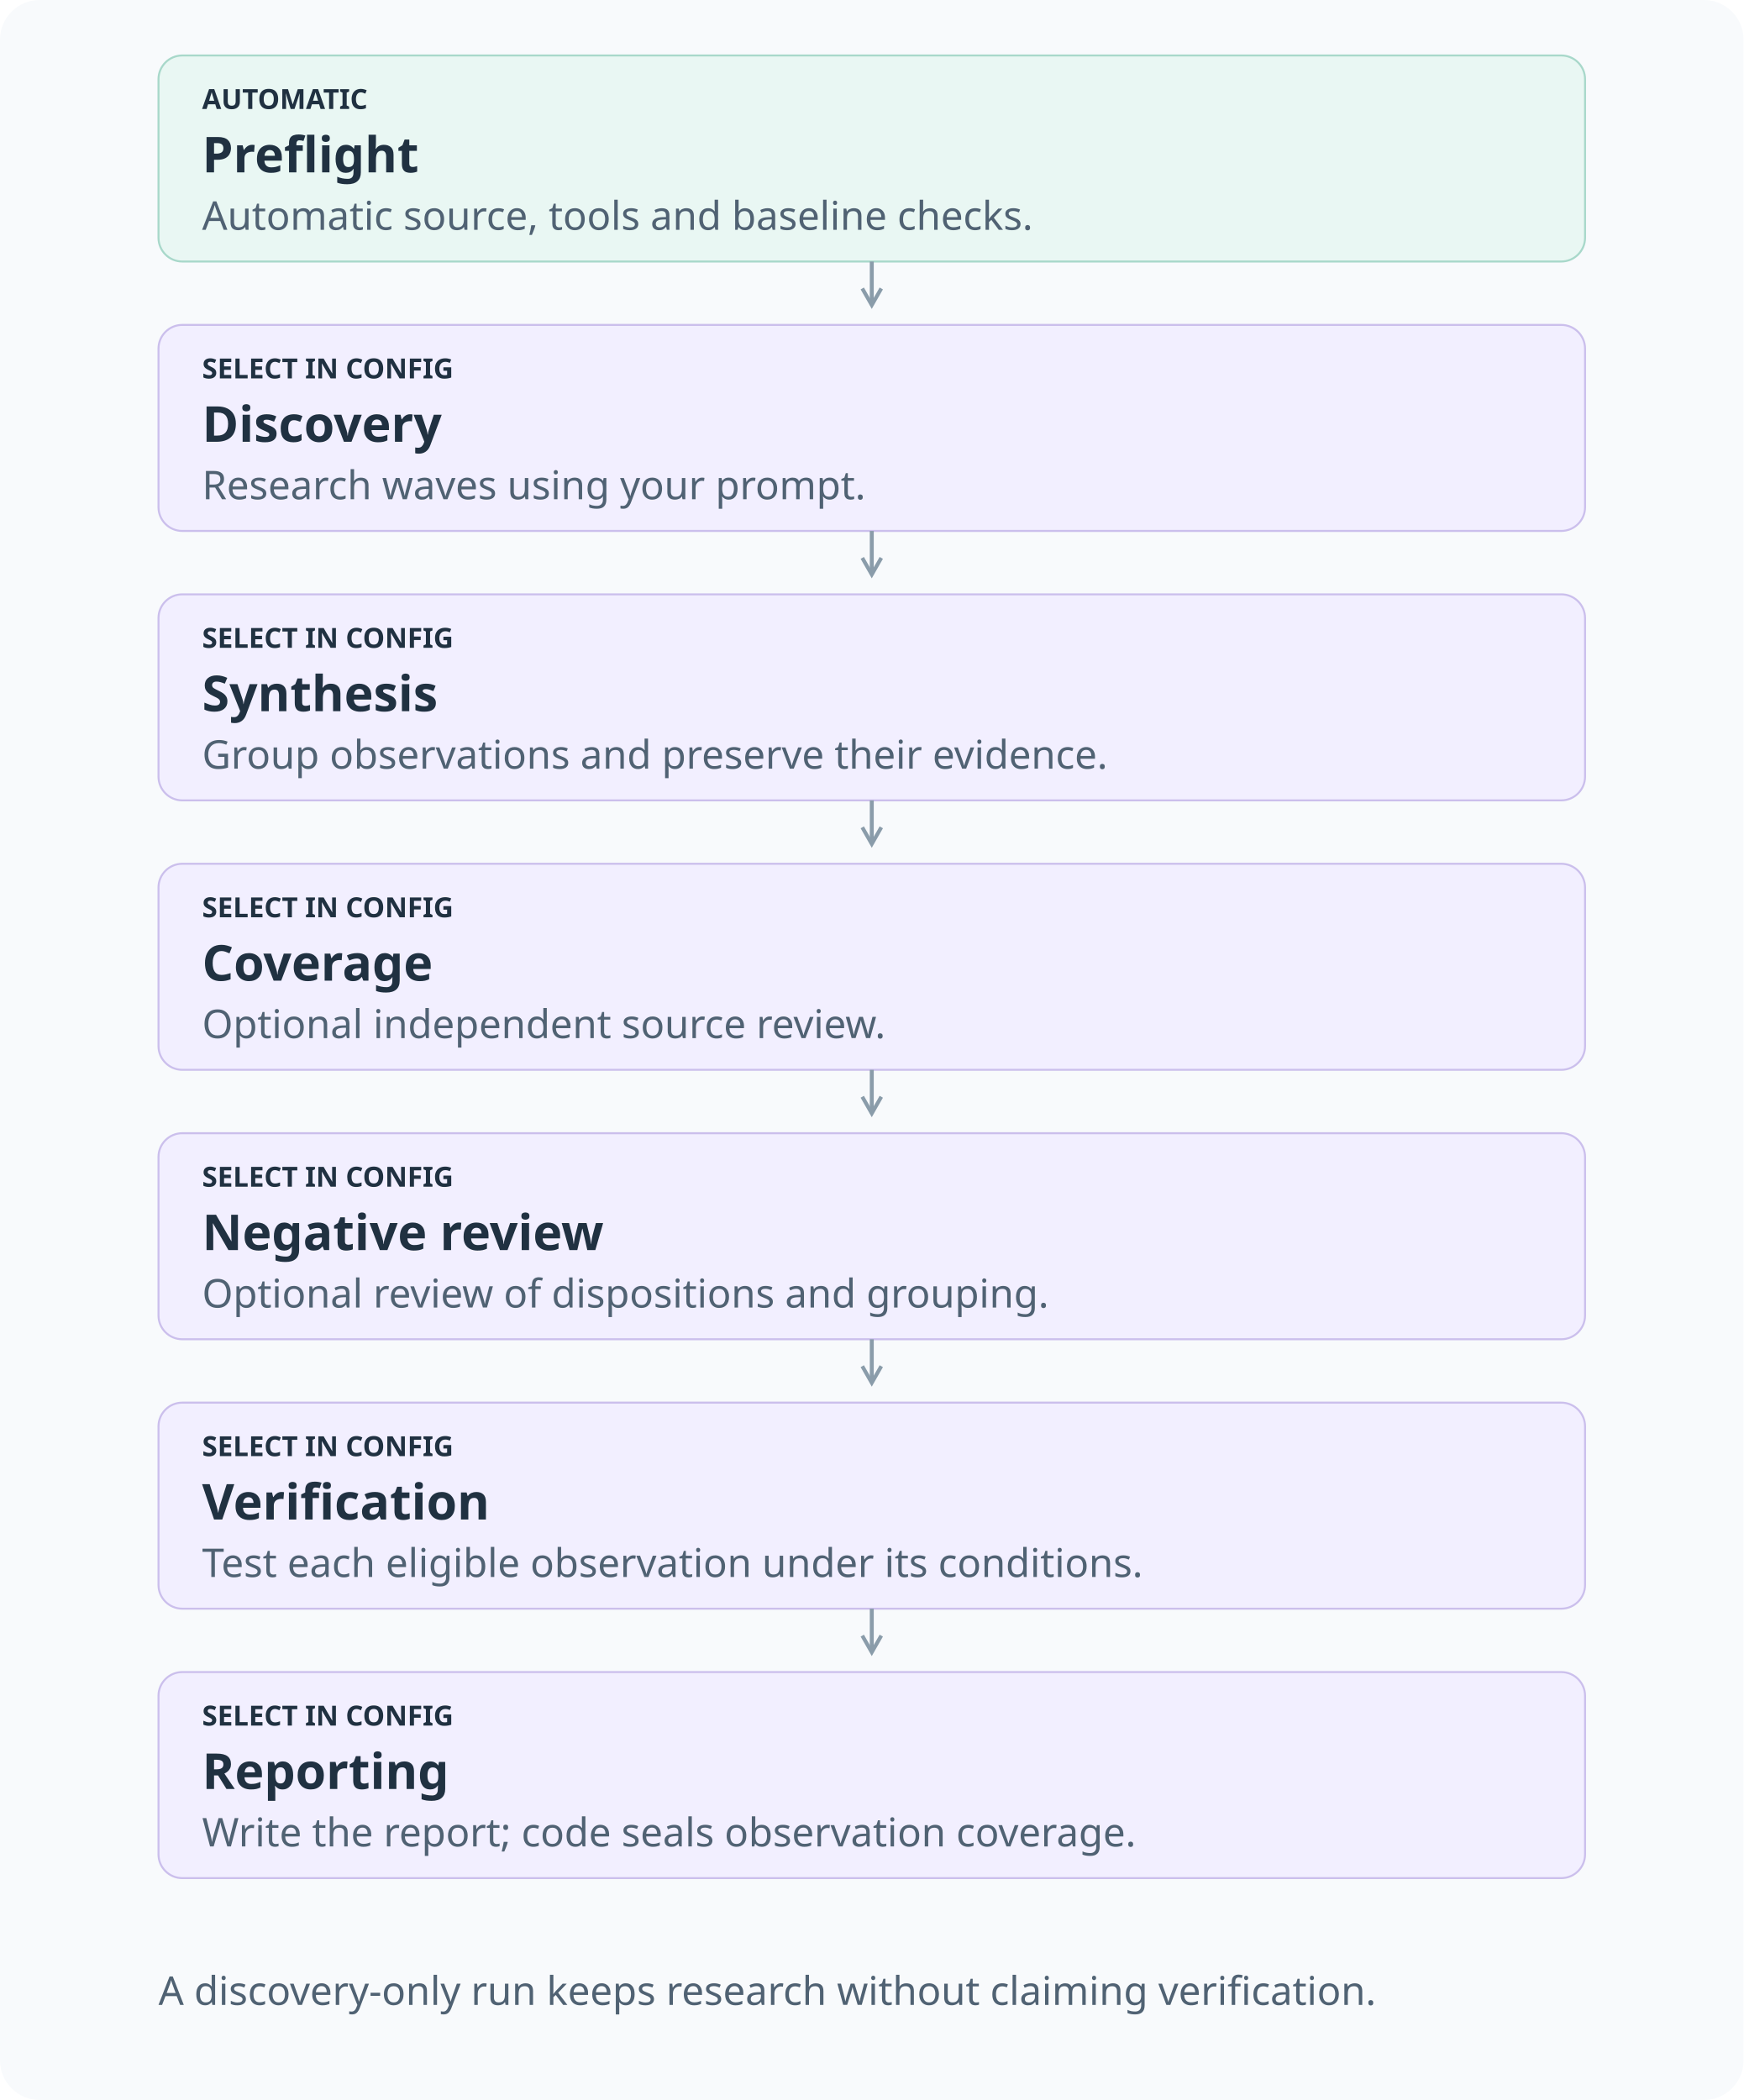
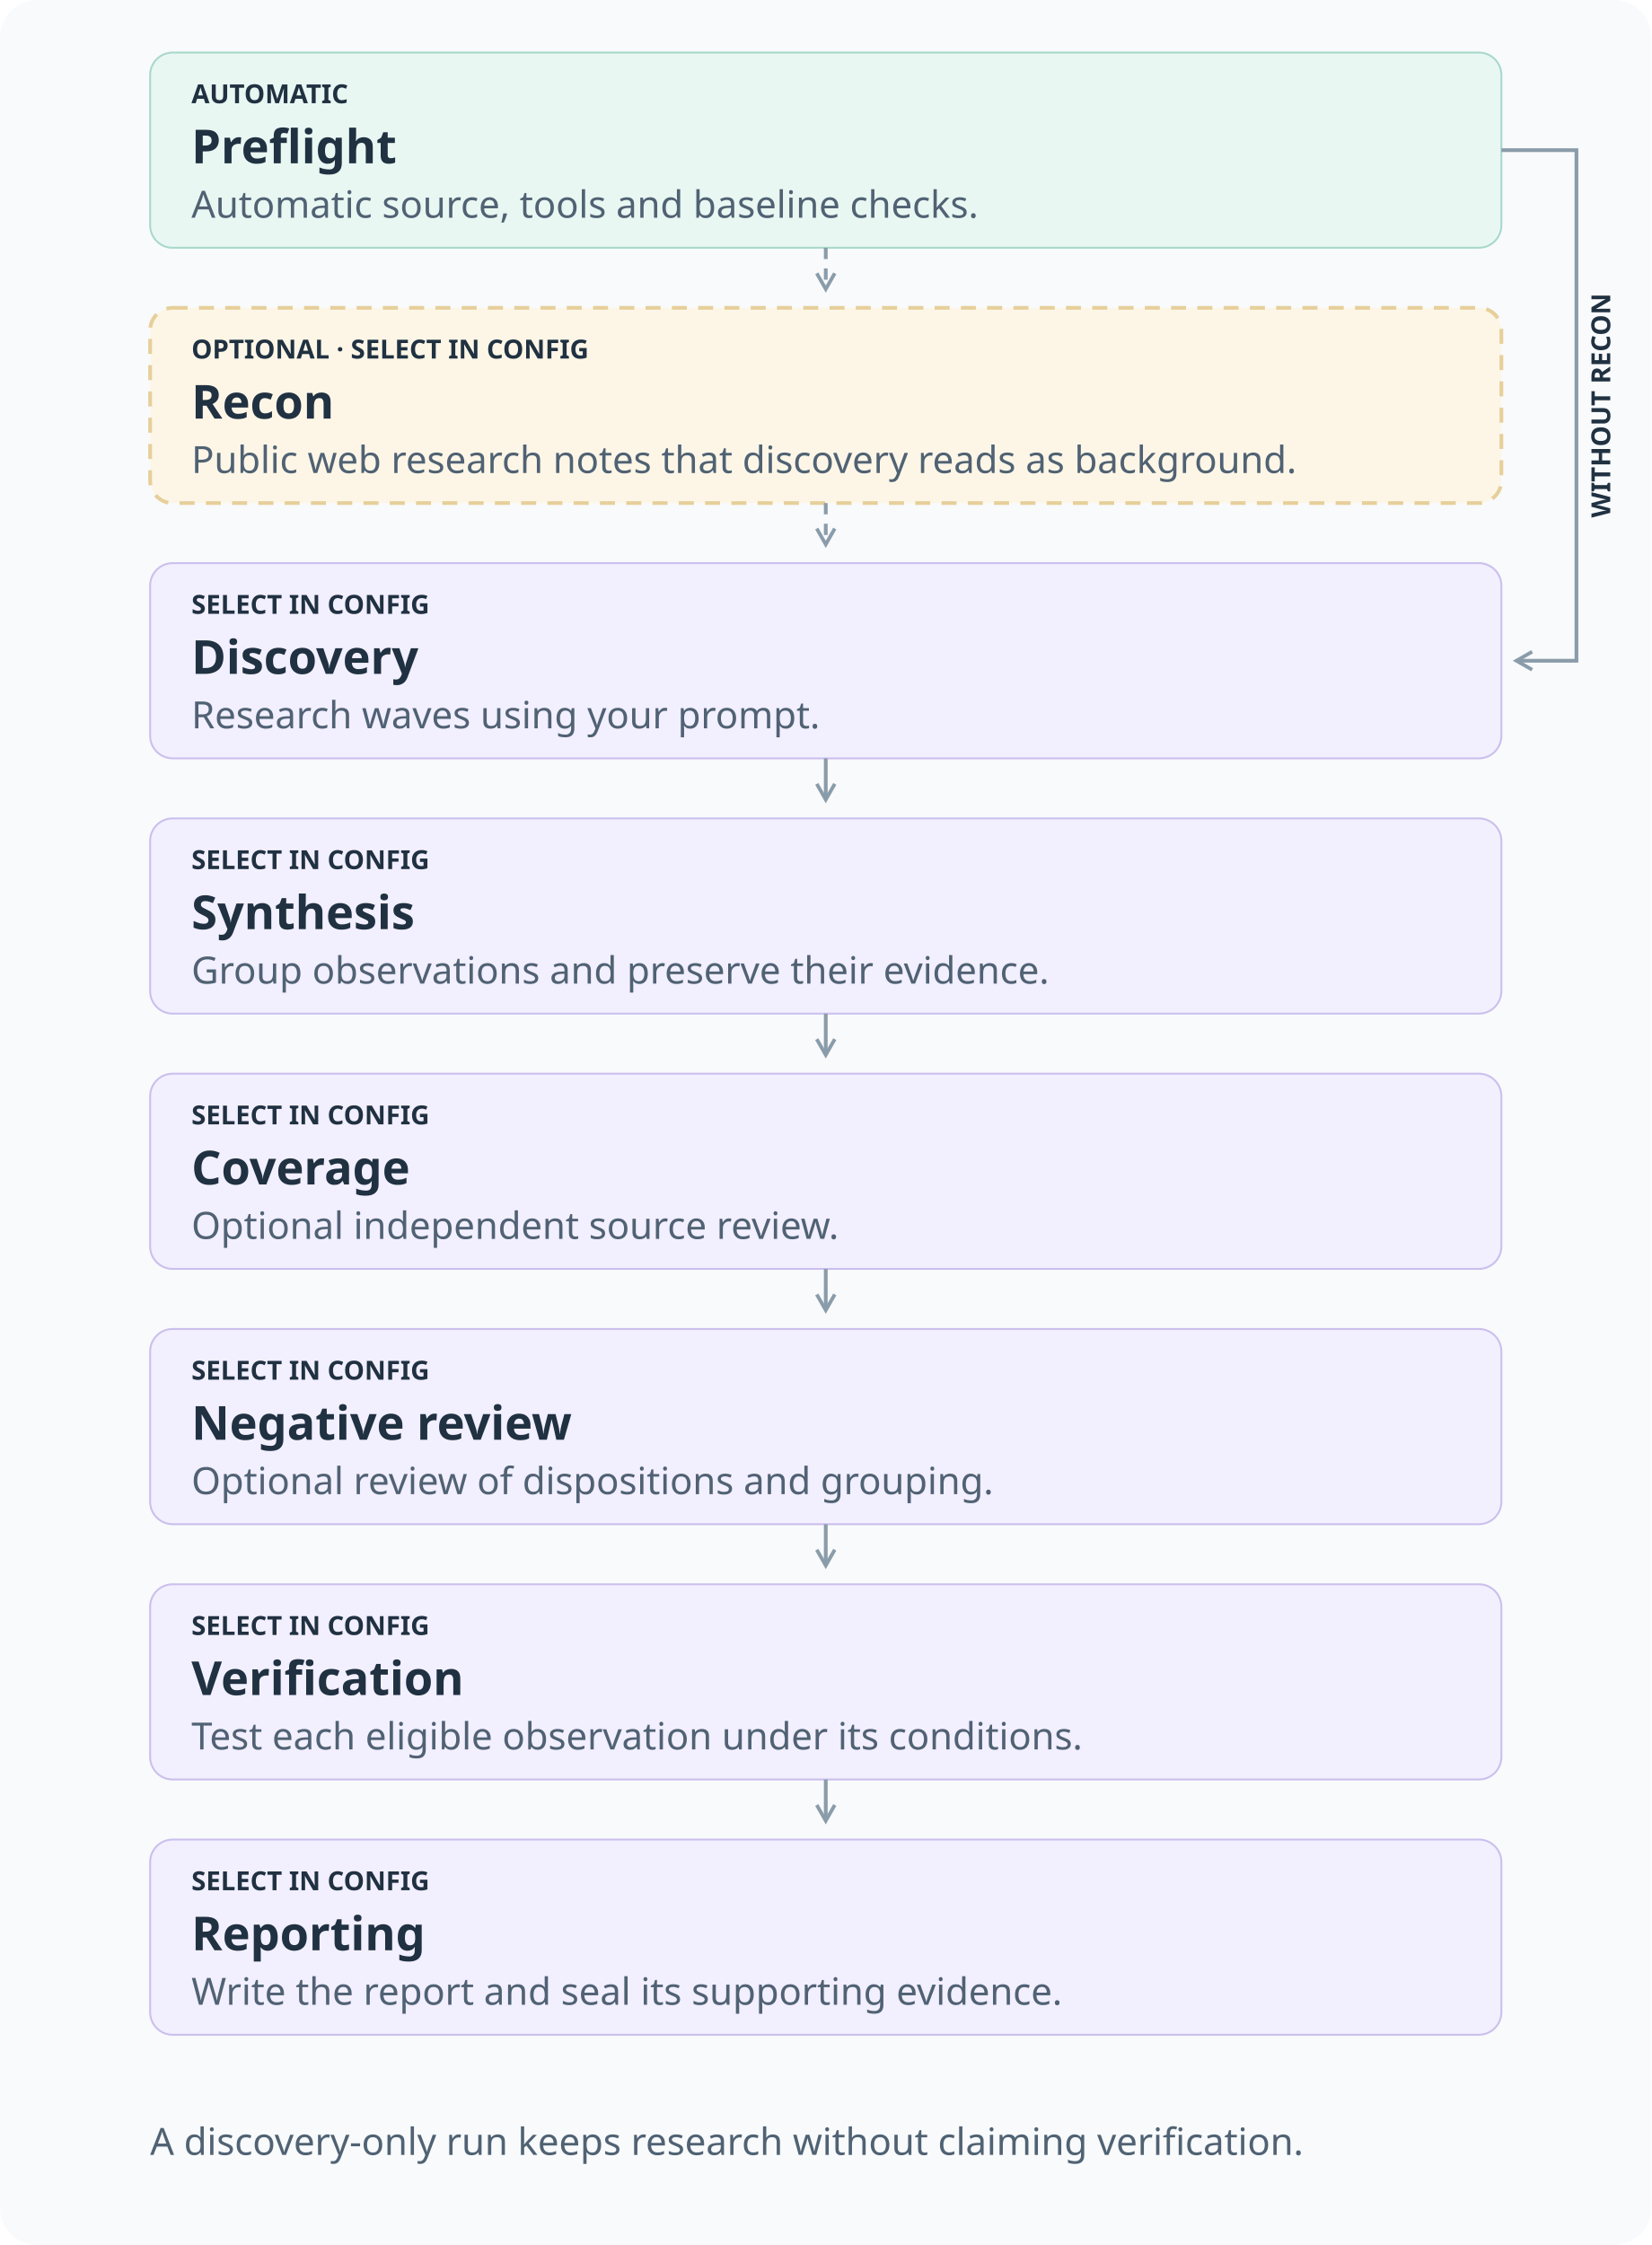
- <svg xmlns="http://www.w3.org/2000/svg" width="880" height="1060" viewBox="0 0 880 1060" role="img" aria-labelledby="title desc">
+ <svg xmlns="http://www.w3.org/2000/svg" width="880" height="1196" viewBox="0 0 880 1196" role="img" aria-labelledby="title desc">
  <style>text{font-family:system-ui,sans-serif;fill:#203141}.title{font-size:25px;font-weight:650}.body{font-size:20px;fill:#506273}.tag{font-size:14px;font-weight:700}</style>
  <defs>
    <marker id="arrow" viewBox="0 0 10 10" refX="8" refY="5" markerWidth="6" markerHeight="6" orient="auto">
      <path d="M1 1L8 5L1 9" fill="none" stroke="#8a9caa" stroke-width="1.6" />
    </marker>
  </defs>
-   <rect width="880" height="1060" rx="20" fill="#f8fafc" />
+   <rect width="880" height="1196" rx="20" fill="#f8fafc" />
  <rect x="80" y="28" width="720" height="104" rx="12" fill="#e9f7f3" stroke="#a8d8ca" />
  <text x="102" y="55" class="tag">AUTOMATIC</text>
  <text x="102" y="87" class="title">Preflight</text>
  <text x="102" y="116" class="body">Automatic source, tools and baseline checks.</text>
-   <path d="M440 132V154" fill="none" stroke="#8a9caa" stroke-width="2" marker-end="url(#arrow)" />
-   <rect x="80" y="164" width="720" height="104" rx="12" fill="#f2efff" stroke="#cbbfec" />
-   <text x="102" y="191" class="tag">SELECT IN CONFIG</text>
-   <text x="102" y="223" class="title">Discovery</text>
-   <text x="102" y="252" class="body">Research waves using your prompt.</text>
-   <path d="M440 268V290" fill="none" stroke="#8a9caa" stroke-width="2" marker-end="url(#arrow)" />
+   <path d="M440 132V154" fill="none" stroke="#8a9caa" stroke-width="2" stroke-dasharray="6 5" marker-end="url(#arrow)" />
+   <rect x="80" y="164" width="720" height="104" rx="12" fill="#fdf6e7" stroke="#e6cf9a" stroke-width="2" stroke-dasharray="8 6" />
+   <text x="102" y="191" class="tag">OPTIONAL · SELECT IN CONFIG</text>
+   <text x="102" y="223" class="title">Recon</text>
+   <text x="102" y="252" class="body">Public web research notes that discovery reads as background.</text>
+   <path d="M440 268V290" fill="none" stroke="#8a9caa" stroke-width="2" stroke-dasharray="6 5" marker-end="url(#arrow)" />
+   <path d="M800 80H840V352H808" fill="none" stroke="#8a9caa" stroke-width="2" marker-end="url(#arrow)" />
+   <text x="858" y="216" class="tag" text-anchor="middle" transform="rotate(-90 858 216)">WITHOUT RECON</text>
  <rect x="80" y="300" width="720" height="104" rx="12" fill="#f2efff" stroke="#cbbfec" />
  <text x="102" y="327" class="tag">SELECT IN CONFIG</text>
-   <text x="102" y="359" class="title">Synthesis</text>
-   <text x="102" y="388" class="body">Group observations and preserve their evidence.</text>
+   <text x="102" y="359" class="title">Discovery</text>
+   <text x="102" y="388" class="body">Research waves using your prompt.</text>
  <path d="M440 404V426" fill="none" stroke="#8a9caa" stroke-width="2" marker-end="url(#arrow)" />
  <rect x="80" y="436" width="720" height="104" rx="12" fill="#f2efff" stroke="#cbbfec" />
  <text x="102" y="463" class="tag">SELECT IN CONFIG</text>
-   <text x="102" y="495" class="title">Coverage</text>
-   <text x="102" y="524" class="body">Optional independent source review.</text>
+   <text x="102" y="495" class="title">Synthesis</text>
+   <text x="102" y="524" class="body">Group observations and preserve their evidence.</text>
  <path d="M440 540V562" fill="none" stroke="#8a9caa" stroke-width="2" marker-end="url(#arrow)" />
  <rect x="80" y="572" width="720" height="104" rx="12" fill="#f2efff" stroke="#cbbfec" />
  <text x="102" y="599" class="tag">SELECT IN CONFIG</text>
-   <text x="102" y="631" class="title">Negative review</text>
-   <text x="102" y="660" class="body">Optional review of dispositions and grouping.</text>
+   <text x="102" y="631" class="title">Coverage</text>
+   <text x="102" y="660" class="body">Optional independent source review.</text>
  <path d="M440 676V698" fill="none" stroke="#8a9caa" stroke-width="2" marker-end="url(#arrow)" />
  <rect x="80" y="708" width="720" height="104" rx="12" fill="#f2efff" stroke="#cbbfec" />
  <text x="102" y="735" class="tag">SELECT IN CONFIG</text>
-   <text x="102" y="767" class="title">Verification</text>
-   <text x="102" y="796" class="body">Test each eligible observation under its conditions.</text>
+   <text x="102" y="767" class="title">Negative review</text>
+   <text x="102" y="796" class="body">Optional review of dispositions and grouping.</text>
  <path d="M440 812V834" fill="none" stroke="#8a9caa" stroke-width="2" marker-end="url(#arrow)" />
  <rect x="80" y="844" width="720" height="104" rx="12" fill="#f2efff" stroke="#cbbfec" />
  <text x="102" y="871" class="tag">SELECT IN CONFIG</text>
-   <text x="102" y="903" class="title">Reporting</text>
-   <text x="102" y="932" class="body">Write the report; code seals observation coverage.</text>
-   <text x="80" y="1012" class="body">A discovery-only run keeps research without claiming verification.</text>
+   <text x="102" y="903" class="title">Verification</text>
+   <text x="102" y="932" class="body">Test each eligible observation under its conditions.</text>
+   <path d="M440 948V970" fill="none" stroke="#8a9caa" stroke-width="2" marker-end="url(#arrow)" />
+   <rect x="80" y="980" width="720" height="104" rx="12" fill="#f2efff" stroke="#cbbfec" />
+   <text x="102" y="1007" class="tag">SELECT IN CONFIG</text>
+   <text x="102" y="1039" class="title">Reporting</text>
+   <text x="102" y="1068" class="body">Write the report and seal its supporting evidence.</text>
+   <text x="80" y="1148" class="body">A discovery-only run keeps research without claiming verification.</text>
</svg>
